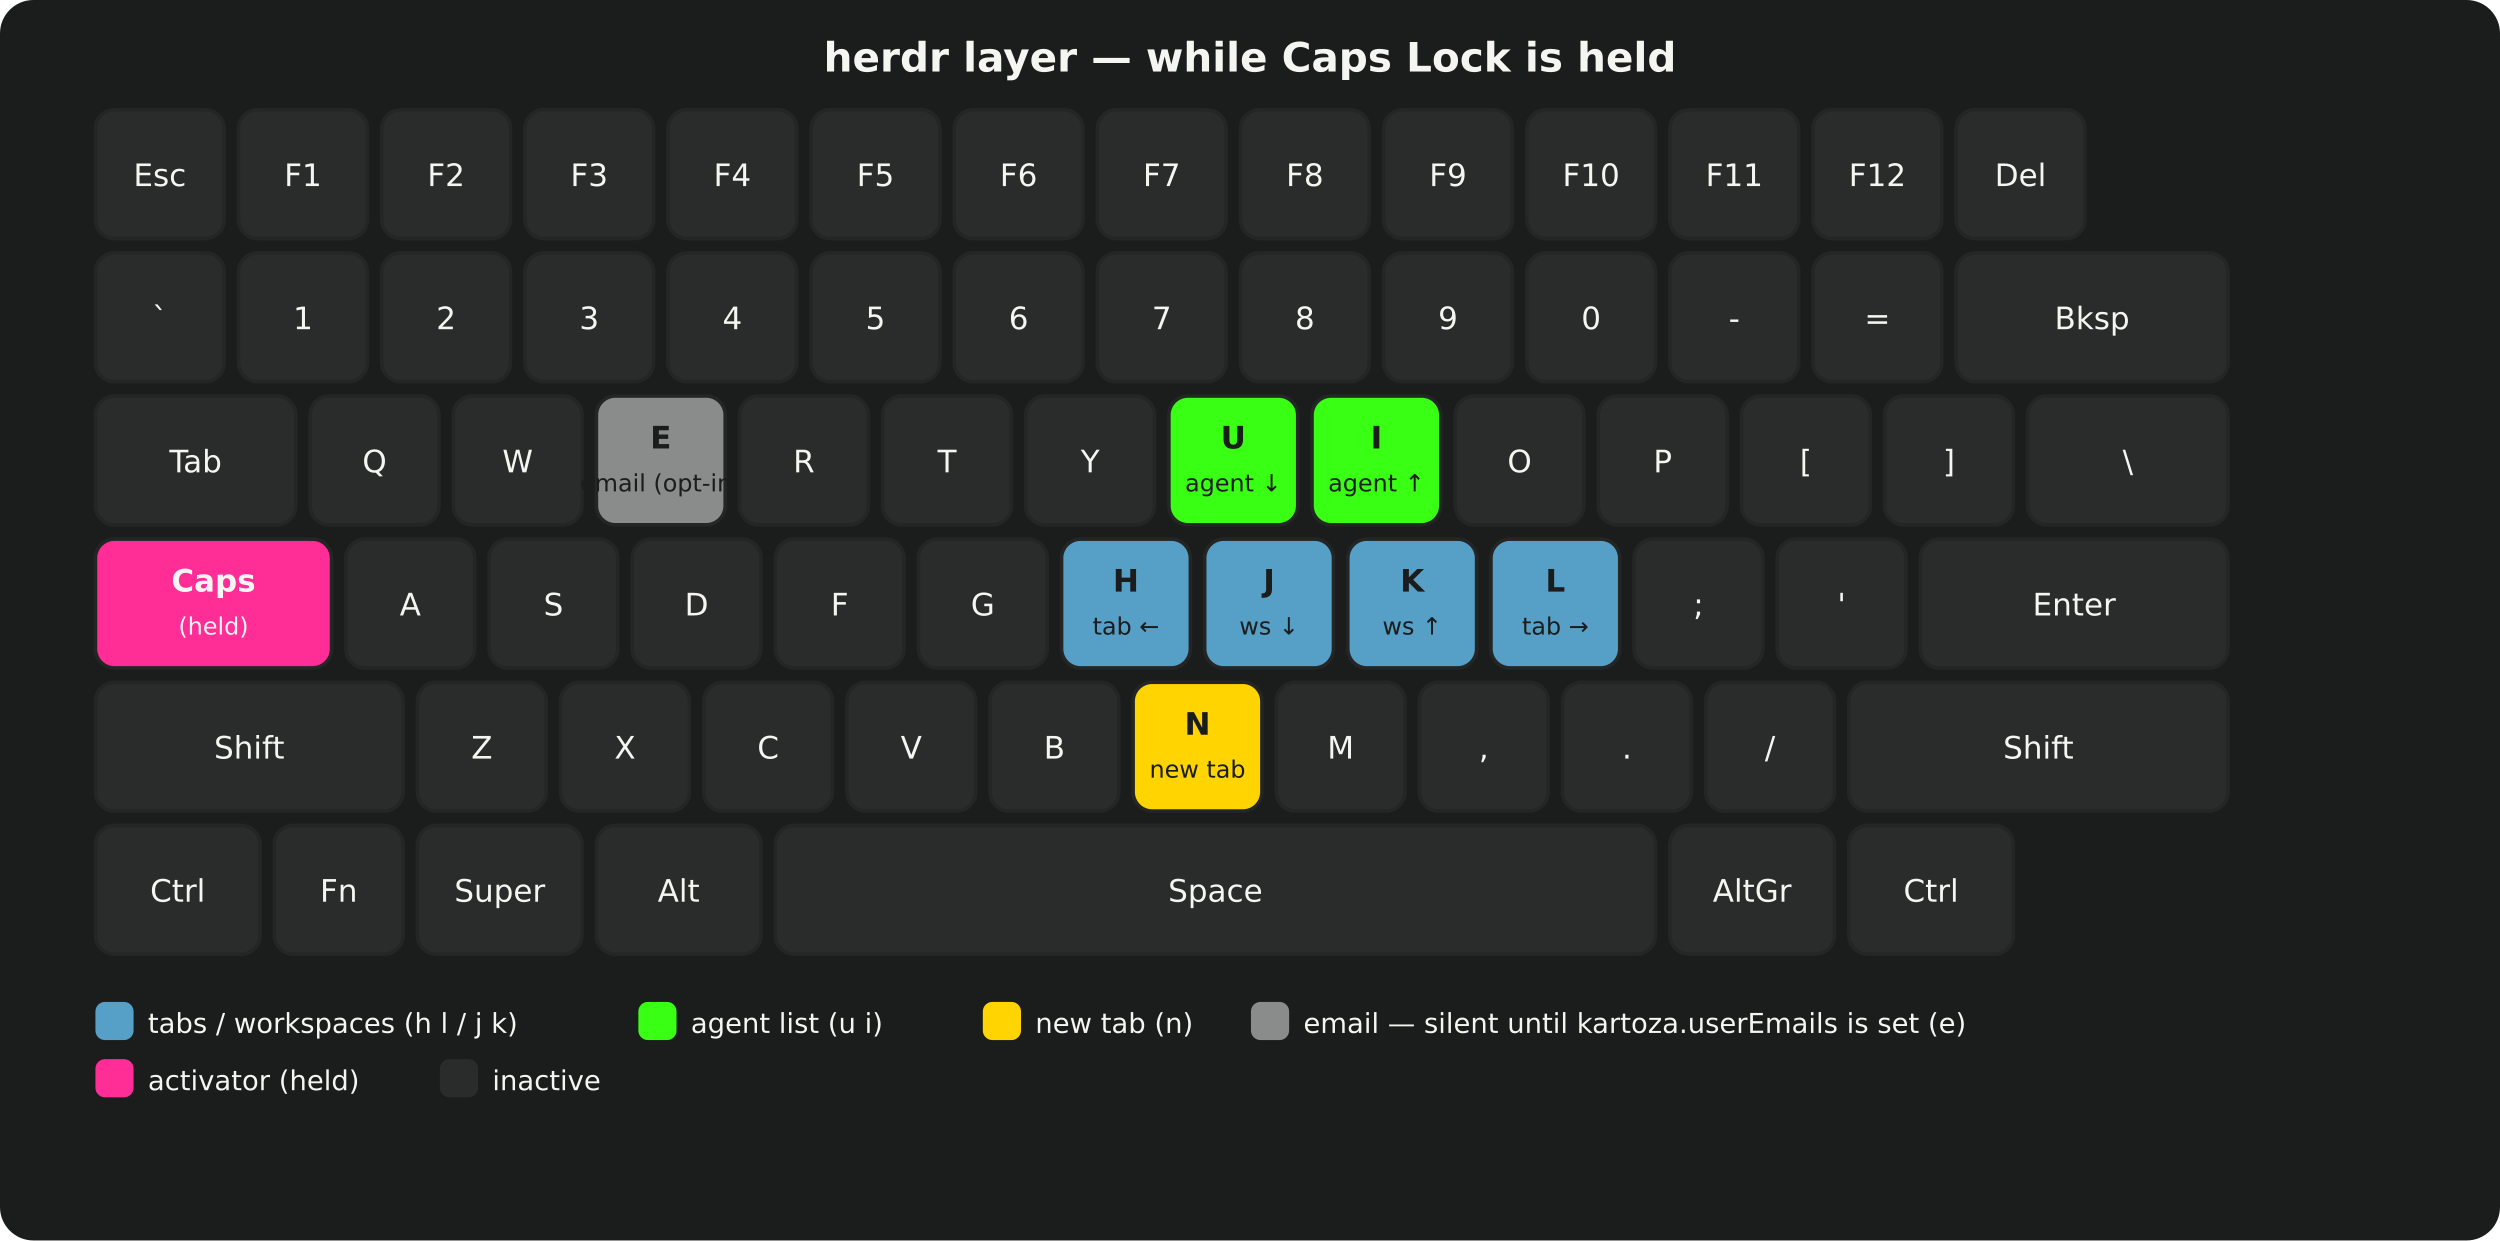
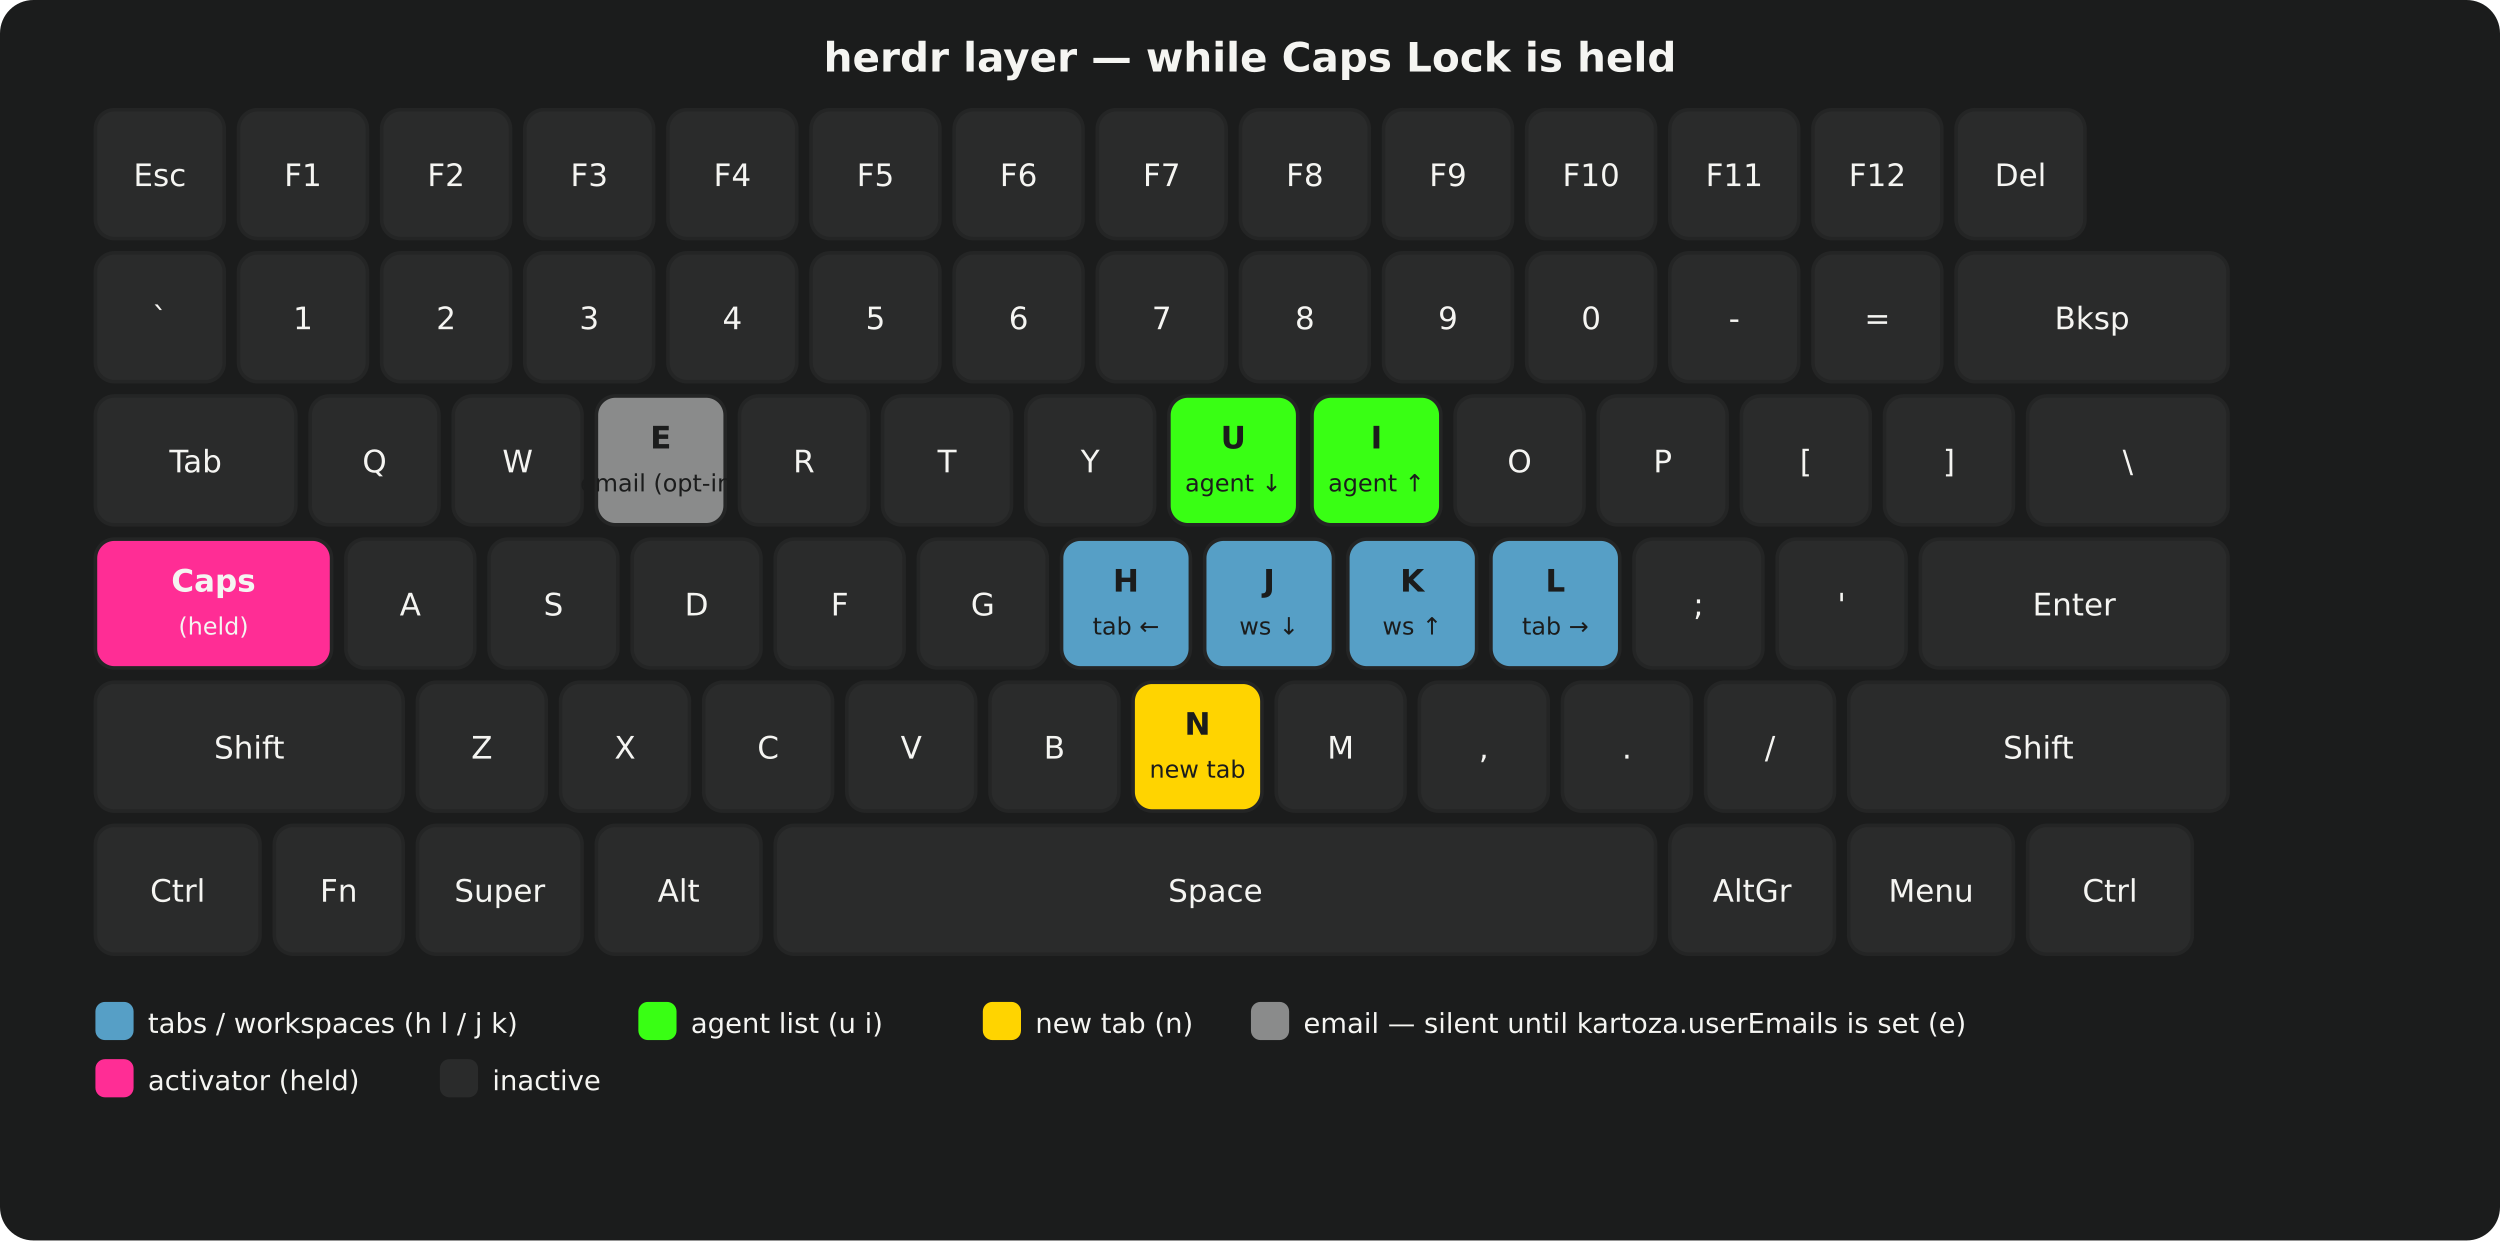
<svg xmlns="http://www.w3.org/2000/svg" width="1048" height="520" viewBox="0 0 1048 520" font-family="Ubuntu, DejaVu Sans, sans-serif">
  <rect width="1048" height="520" rx="14" fill="#1B1C1C" />
  <text x="524.0" y="30" text-anchor="middle" fill="#F5F5F2" font-size="17" font-weight="bold">herdr layer — while Caps Lock is held</text>
  <rect x="40.0" y="46" width="54.0" height="54" rx="8" fill="#2A2B2B" stroke="#242525" stroke-width="1.5" />
  <text x="67.0" y="78.0" text-anchor="middle" fill="#F5F5F2" font-size="13">Esc</text>
  <rect x="100.0" y="46" width="54.0" height="54" rx="8" fill="#2A2B2B" stroke="#242525" stroke-width="1.5" />
  <text x="127.0" y="78.0" text-anchor="middle" fill="#F5F5F2" font-size="13">F1</text>
  <rect x="160.0" y="46" width="54.0" height="54" rx="8" fill="#2A2B2B" stroke="#242525" stroke-width="1.5" />
  <text x="187.0" y="78.0" text-anchor="middle" fill="#F5F5F2" font-size="13">F2</text>
  <rect x="220.0" y="46" width="54.0" height="54" rx="8" fill="#2A2B2B" stroke="#242525" stroke-width="1.5" />
  <text x="247.0" y="78.0" text-anchor="middle" fill="#F5F5F2" font-size="13">F3</text>
  <rect x="280.0" y="46" width="54.0" height="54" rx="8" fill="#2A2B2B" stroke="#242525" stroke-width="1.5" />
  <text x="307.0" y="78.0" text-anchor="middle" fill="#F5F5F2" font-size="13">F4</text>
  <rect x="340.0" y="46" width="54.0" height="54" rx="8" fill="#2A2B2B" stroke="#242525" stroke-width="1.5" />
  <text x="367.0" y="78.0" text-anchor="middle" fill="#F5F5F2" font-size="13">F5</text>
  <rect x="400.0" y="46" width="54.0" height="54" rx="8" fill="#2A2B2B" stroke="#242525" stroke-width="1.5" />
  <text x="427.0" y="78.0" text-anchor="middle" fill="#F5F5F2" font-size="13">F6</text>
  <rect x="460.0" y="46" width="54.0" height="54" rx="8" fill="#2A2B2B" stroke="#242525" stroke-width="1.5" />
  <text x="487.0" y="78.0" text-anchor="middle" fill="#F5F5F2" font-size="13">F7</text>
  <rect x="520.0" y="46" width="54.0" height="54" rx="8" fill="#2A2B2B" stroke="#242525" stroke-width="1.5" />
  <text x="547.0" y="78.0" text-anchor="middle" fill="#F5F5F2" font-size="13">F8</text>
  <rect x="580.0" y="46" width="54.0" height="54" rx="8" fill="#2A2B2B" stroke="#242525" stroke-width="1.5" />
  <text x="607.0" y="78.0" text-anchor="middle" fill="#F5F5F2" font-size="13">F9</text>
  <rect x="640.0" y="46" width="54.0" height="54" rx="8" fill="#2A2B2B" stroke="#242525" stroke-width="1.5" />
  <text x="667.0" y="78.0" text-anchor="middle" fill="#F5F5F2" font-size="13">F10</text>
  <rect x="700.0" y="46" width="54.0" height="54" rx="8" fill="#2A2B2B" stroke="#242525" stroke-width="1.5" />
  <text x="727.0" y="78.0" text-anchor="middle" fill="#F5F5F2" font-size="13">F11</text>
  <rect x="760.0" y="46" width="54.0" height="54" rx="8" fill="#2A2B2B" stroke="#242525" stroke-width="1.5" />
  <text x="787.0" y="78.0" text-anchor="middle" fill="#F5F5F2" font-size="13">F12</text>
  <rect x="820.0" y="46" width="54.0" height="54" rx="8" fill="#2A2B2B" stroke="#242525" stroke-width="1.5" />
  <text x="847.0" y="78.0" text-anchor="middle" fill="#F5F5F2" font-size="13">Del</text>
  <rect x="40.0" y="106" width="54.0" height="54" rx="8" fill="#2A2B2B" stroke="#242525" stroke-width="1.5" />
  <text x="67.0" y="138.0" text-anchor="middle" fill="#F5F5F2" font-size="13">`</text>
  <rect x="100.0" y="106" width="54.0" height="54" rx="8" fill="#2A2B2B" stroke="#242525" stroke-width="1.5" />
  <text x="127.0" y="138.0" text-anchor="middle" fill="#F5F5F2" font-size="13">1</text>
  <rect x="160.0" y="106" width="54.0" height="54" rx="8" fill="#2A2B2B" stroke="#242525" stroke-width="1.5" />
  <text x="187.0" y="138.0" text-anchor="middle" fill="#F5F5F2" font-size="13">2</text>
  <rect x="220.0" y="106" width="54.0" height="54" rx="8" fill="#2A2B2B" stroke="#242525" stroke-width="1.5" />
  <text x="247.0" y="138.0" text-anchor="middle" fill="#F5F5F2" font-size="13">3</text>
  <rect x="280.0" y="106" width="54.0" height="54" rx="8" fill="#2A2B2B" stroke="#242525" stroke-width="1.5" />
  <text x="307.0" y="138.0" text-anchor="middle" fill="#F5F5F2" font-size="13">4</text>
  <rect x="340.0" y="106" width="54.0" height="54" rx="8" fill="#2A2B2B" stroke="#242525" stroke-width="1.5" />
  <text x="367.0" y="138.0" text-anchor="middle" fill="#F5F5F2" font-size="13">5</text>
  <rect x="400.0" y="106" width="54.0" height="54" rx="8" fill="#2A2B2B" stroke="#242525" stroke-width="1.5" />
  <text x="427.0" y="138.0" text-anchor="middle" fill="#F5F5F2" font-size="13">6</text>
  <rect x="460.0" y="106" width="54.0" height="54" rx="8" fill="#2A2B2B" stroke="#242525" stroke-width="1.5" />
  <text x="487.0" y="138.0" text-anchor="middle" fill="#F5F5F2" font-size="13">7</text>
  <rect x="520.0" y="106" width="54.0" height="54" rx="8" fill="#2A2B2B" stroke="#242525" stroke-width="1.5" />
  <text x="547.0" y="138.0" text-anchor="middle" fill="#F5F5F2" font-size="13">8</text>
  <rect x="580.0" y="106" width="54.0" height="54" rx="8" fill="#2A2B2B" stroke="#242525" stroke-width="1.5" />
  <text x="607.0" y="138.0" text-anchor="middle" fill="#F5F5F2" font-size="13">9</text>
  <rect x="640.0" y="106" width="54.0" height="54" rx="8" fill="#2A2B2B" stroke="#242525" stroke-width="1.5" />
  <text x="667.0" y="138.0" text-anchor="middle" fill="#F5F5F2" font-size="13">0</text>
  <rect x="700.0" y="106" width="54.0" height="54" rx="8" fill="#2A2B2B" stroke="#242525" stroke-width="1.5" />
  <text x="727.0" y="138.0" text-anchor="middle" fill="#F5F5F2" font-size="13">-</text>
  <rect x="760.0" y="106" width="54.0" height="54" rx="8" fill="#2A2B2B" stroke="#242525" stroke-width="1.5" />
  <text x="787.0" y="138.0" text-anchor="middle" fill="#F5F5F2" font-size="13">=</text>
  <rect x="820.0" y="106" width="114.0" height="54" rx="8" fill="#2A2B2B" stroke="#242525" stroke-width="1.5" />
  <text x="877.0" y="138.0" text-anchor="middle" fill="#F5F5F2" font-size="13">Bksp</text>
  <rect x="40.0" y="166" width="84.0" height="54" rx="8" fill="#2A2B2B" stroke="#242525" stroke-width="1.5" />
  <text x="82.0" y="198.0" text-anchor="middle" fill="#F5F5F2" font-size="13">Tab</text>
  <rect x="130.0" y="166" width="54.0" height="54" rx="8" fill="#2A2B2B" stroke="#242525" stroke-width="1.5" />
  <text x="157.0" y="198.0" text-anchor="middle" fill="#F5F5F2" font-size="13">Q</text>
  <rect x="190.0" y="166" width="54.0" height="54" rx="8" fill="#2A2B2B" stroke="#242525" stroke-width="1.5" />
  <text x="217.0" y="198.0" text-anchor="middle" fill="#F5F5F2" font-size="13">W</text>
  <rect x="250.0" y="166" width="54.0" height="54" rx="8" fill="#8A8B8B" stroke="#242525" stroke-width="1.5" />
  <text x="277.0" y="188" text-anchor="middle" fill="#1B1C1C" font-size="13" font-weight="bold">E</text>
  <text x="277.0" y="206" text-anchor="middle" fill="#1B1C1C" font-size="10">email (opt-in)</text>
  <rect x="310.0" y="166" width="54.0" height="54" rx="8" fill="#2A2B2B" stroke="#242525" stroke-width="1.5" />
  <text x="337.0" y="198.0" text-anchor="middle" fill="#F5F5F2" font-size="13">R</text>
  <rect x="370.0" y="166" width="54.0" height="54" rx="8" fill="#2A2B2B" stroke="#242525" stroke-width="1.5" />
  <text x="397.0" y="198.0" text-anchor="middle" fill="#F5F5F2" font-size="13">T</text>
  <rect x="430.0" y="166" width="54.0" height="54" rx="8" fill="#2A2B2B" stroke="#242525" stroke-width="1.5" />
  <text x="457.0" y="198.0" text-anchor="middle" fill="#F5F5F2" font-size="13">Y</text>
  <rect x="490.0" y="166" width="54.0" height="54" rx="8" fill="#39FF14" stroke="#242525" stroke-width="1.5" />
  <text x="517.0" y="188" text-anchor="middle" fill="#1B1C1C" font-size="13" font-weight="bold">U</text>
  <text x="517.0" y="206" text-anchor="middle" fill="#1B1C1C" font-size="10">agent ↓</text>
  <rect x="550.0" y="166" width="54.0" height="54" rx="8" fill="#39FF14" stroke="#242525" stroke-width="1.5" />
  <text x="577.0" y="188" text-anchor="middle" fill="#1B1C1C" font-size="13" font-weight="bold">I</text>
  <text x="577.0" y="206" text-anchor="middle" fill="#1B1C1C" font-size="10">agent ↑</text>
  <rect x="610.0" y="166" width="54.0" height="54" rx="8" fill="#2A2B2B" stroke="#242525" stroke-width="1.5" />
  <text x="637.0" y="198.0" text-anchor="middle" fill="#F5F5F2" font-size="13">O</text>
  <rect x="670.0" y="166" width="54.0" height="54" rx="8" fill="#2A2B2B" stroke="#242525" stroke-width="1.5" />
  <text x="697.0" y="198.0" text-anchor="middle" fill="#F5F5F2" font-size="13">P</text>
  <rect x="730.0" y="166" width="54.0" height="54" rx="8" fill="#2A2B2B" stroke="#242525" stroke-width="1.5" />
  <text x="757.0" y="198.0" text-anchor="middle" fill="#F5F5F2" font-size="13">[</text>
  <rect x="790.0" y="166" width="54.0" height="54" rx="8" fill="#2A2B2B" stroke="#242525" stroke-width="1.5" />
  <text x="817.0" y="198.0" text-anchor="middle" fill="#F5F5F2" font-size="13">]</text>
  <rect x="850.0" y="166" width="84.0" height="54" rx="8" fill="#2A2B2B" stroke="#242525" stroke-width="1.5" />
  <text x="892.0" y="198.0" text-anchor="middle" fill="#F5F5F2" font-size="13">\</text>
  <rect x="40.0" y="226" width="99.0" height="54" rx="8" fill="#FF2D95" stroke="#242525" stroke-width="1.5" />
  <text x="89.5" y="248" text-anchor="middle" fill="#F5F5F2" font-size="13" font-weight="bold">Caps</text>
  <text x="89.5" y="266" text-anchor="middle" fill="#F5F5F2" font-size="10">(held)</text>
  <rect x="145.0" y="226" width="54.0" height="54" rx="8" fill="#2A2B2B" stroke="#242525" stroke-width="1.5" />
  <text x="172.0" y="258.0" text-anchor="middle" fill="#F5F5F2" font-size="13">A</text>
  <rect x="205.0" y="226" width="54.0" height="54" rx="8" fill="#2A2B2B" stroke="#242525" stroke-width="1.5" />
  <text x="232.0" y="258.0" text-anchor="middle" fill="#F5F5F2" font-size="13">S</text>
  <rect x="265.0" y="226" width="54.0" height="54" rx="8" fill="#2A2B2B" stroke="#242525" stroke-width="1.5" />
  <text x="292.0" y="258.0" text-anchor="middle" fill="#F5F5F2" font-size="13">D</text>
  <rect x="325.0" y="226" width="54.0" height="54" rx="8" fill="#2A2B2B" stroke="#242525" stroke-width="1.5" />
  <text x="352.0" y="258.0" text-anchor="middle" fill="#F5F5F2" font-size="13">F</text>
  <rect x="385.0" y="226" width="54.0" height="54" rx="8" fill="#2A2B2B" stroke="#242525" stroke-width="1.5" />
  <text x="412.0" y="258.0" text-anchor="middle" fill="#F5F5F2" font-size="13">G</text>
  <rect x="445.0" y="226" width="54.0" height="54" rx="8" fill="#569FC6" stroke="#242525" stroke-width="1.5" />
  <text x="472.0" y="248" text-anchor="middle" fill="#1B1C1C" font-size="13" font-weight="bold">H</text>
  <text x="472.0" y="266" text-anchor="middle" fill="#1B1C1C" font-size="10">tab ←</text>
  <rect x="505.0" y="226" width="54.0" height="54" rx="8" fill="#569FC6" stroke="#242525" stroke-width="1.5" />
  <text x="532.0" y="248" text-anchor="middle" fill="#1B1C1C" font-size="13" font-weight="bold">J</text>
  <text x="532.0" y="266" text-anchor="middle" fill="#1B1C1C" font-size="10">ws ↓</text>
  <rect x="565.0" y="226" width="54.0" height="54" rx="8" fill="#569FC6" stroke="#242525" stroke-width="1.5" />
  <text x="592.0" y="248" text-anchor="middle" fill="#1B1C1C" font-size="13" font-weight="bold">K</text>
  <text x="592.0" y="266" text-anchor="middle" fill="#1B1C1C" font-size="10">ws ↑</text>
  <rect x="625.0" y="226" width="54.0" height="54" rx="8" fill="#569FC6" stroke="#242525" stroke-width="1.5" />
  <text x="652.0" y="248" text-anchor="middle" fill="#1B1C1C" font-size="13" font-weight="bold">L</text>
  <text x="652.0" y="266" text-anchor="middle" fill="#1B1C1C" font-size="10">tab →</text>
  <rect x="685.0" y="226" width="54.0" height="54" rx="8" fill="#2A2B2B" stroke="#242525" stroke-width="1.5" />
  <text x="712.0" y="258.0" text-anchor="middle" fill="#F5F5F2" font-size="13">;</text>
  <rect x="745.0" y="226" width="54.0" height="54" rx="8" fill="#2A2B2B" stroke="#242525" stroke-width="1.5" />
  <text x="772.0" y="258.0" text-anchor="middle" fill="#F5F5F2" font-size="13">'</text>
  <rect x="805.0" y="226" width="129.0" height="54" rx="8" fill="#2A2B2B" stroke="#242525" stroke-width="1.5" />
  <text x="869.5" y="258.0" text-anchor="middle" fill="#F5F5F2" font-size="13">Enter</text>
  <rect x="40.0" y="286" width="129.0" height="54" rx="8" fill="#2A2B2B" stroke="#242525" stroke-width="1.5" />
  <text x="104.5" y="318.0" text-anchor="middle" fill="#F5F5F2" font-size="13">Shift</text>
  <rect x="175.0" y="286" width="54.0" height="54" rx="8" fill="#2A2B2B" stroke="#242525" stroke-width="1.5" />
  <text x="202.0" y="318.0" text-anchor="middle" fill="#F5F5F2" font-size="13">Z</text>
  <rect x="235.0" y="286" width="54.0" height="54" rx="8" fill="#2A2B2B" stroke="#242525" stroke-width="1.5" />
  <text x="262.0" y="318.0" text-anchor="middle" fill="#F5F5F2" font-size="13">X</text>
  <rect x="295.0" y="286" width="54.0" height="54" rx="8" fill="#2A2B2B" stroke="#242525" stroke-width="1.5" />
  <text x="322.0" y="318.0" text-anchor="middle" fill="#F5F5F2" font-size="13">C</text>
  <rect x="355.0" y="286" width="54.0" height="54" rx="8" fill="#2A2B2B" stroke="#242525" stroke-width="1.5" />
  <text x="382.0" y="318.0" text-anchor="middle" fill="#F5F5F2" font-size="13">V</text>
  <rect x="415.0" y="286" width="54.0" height="54" rx="8" fill="#2A2B2B" stroke="#242525" stroke-width="1.5" />
  <text x="442.0" y="318.0" text-anchor="middle" fill="#F5F5F2" font-size="13">B</text>
  <rect x="475.0" y="286" width="54.0" height="54" rx="8" fill="#FFD400" stroke="#242525" stroke-width="1.5" />
  <text x="502.0" y="308" text-anchor="middle" fill="#1B1C1C" font-size="13" font-weight="bold">N</text>
  <text x="502.0" y="326" text-anchor="middle" fill="#1B1C1C" font-size="10">new tab</text>
  <rect x="535.0" y="286" width="54.0" height="54" rx="8" fill="#2A2B2B" stroke="#242525" stroke-width="1.5" />
  <text x="562.0" y="318.0" text-anchor="middle" fill="#F5F5F2" font-size="13">M</text>
  <rect x="595.0" y="286" width="54.0" height="54" rx="8" fill="#2A2B2B" stroke="#242525" stroke-width="1.5" />
  <text x="622.0" y="318.0" text-anchor="middle" fill="#F5F5F2" font-size="13">,</text>
  <rect x="655.0" y="286" width="54.0" height="54" rx="8" fill="#2A2B2B" stroke="#242525" stroke-width="1.5" />
  <text x="682.0" y="318.0" text-anchor="middle" fill="#F5F5F2" font-size="13">.</text>
  <rect x="715.0" y="286" width="54.0" height="54" rx="8" fill="#2A2B2B" stroke="#242525" stroke-width="1.5" />
  <text x="742.0" y="318.0" text-anchor="middle" fill="#F5F5F2" font-size="13">/</text>
  <rect x="775.0" y="286" width="159.0" height="54" rx="8" fill="#2A2B2B" stroke="#242525" stroke-width="1.5" />
  <text x="854.5" y="318.0" text-anchor="middle" fill="#F5F5F2" font-size="13">Shift</text>
  <rect x="40.0" y="346" width="69.0" height="54" rx="8" fill="#2A2B2B" stroke="#242525" stroke-width="1.5" />
  <text x="74.5" y="378.0" text-anchor="middle" fill="#F5F5F2" font-size="13">Ctrl</text>
  <rect x="115.0" y="346" width="54.0" height="54" rx="8" fill="#2A2B2B" stroke="#242525" stroke-width="1.5" />
  <text x="142.0" y="378.0" text-anchor="middle" fill="#F5F5F2" font-size="13">Fn</text>
  <rect x="175.0" y="346" width="69.0" height="54" rx="8" fill="#2A2B2B" stroke="#242525" stroke-width="1.5" />
  <text x="209.5" y="378.0" text-anchor="middle" fill="#F5F5F2" font-size="13">Super</text>
  <rect x="250.0" y="346" width="69.0" height="54" rx="8" fill="#2A2B2B" stroke="#242525" stroke-width="1.5" />
  <text x="284.5" y="378.0" text-anchor="middle" fill="#F5F5F2" font-size="13">Alt</text>
  <rect x="325.0" y="346" width="369.0" height="54" rx="8" fill="#2A2B2B" stroke="#242525" stroke-width="1.5" />
  <text x="509.5" y="378.0" text-anchor="middle" fill="#F5F5F2" font-size="13">Space</text>
  <rect x="700.0" y="346" width="69.0" height="54" rx="8" fill="#2A2B2B" stroke="#242525" stroke-width="1.5" />
  <text x="734.5" y="378.0" text-anchor="middle" fill="#F5F5F2" font-size="13">AltGr</text>
  <rect x="775.0" y="346" width="69.0" height="54" rx="8" fill="#2A2B2B" stroke="#242525" stroke-width="1.5" />
-   <text x="809.5" y="378.0" text-anchor="middle" fill="#F5F5F2" font-size="13">Ctrl</text>
+   <text x="809.5" y="378.0" text-anchor="middle" fill="#F5F5F2" font-size="13">Menu</text>
+   <rect x="850.0" y="346" width="69.0" height="54" rx="8" fill="#2A2B2B" stroke="#242525" stroke-width="1.5" />
+   <text x="884.5" y="378.0" text-anchor="middle" fill="#F5F5F2" font-size="13">Ctrl</text>
  <rect x="40.0" y="420" width="16" height="16" rx="4" fill="#569FC6" />
  <text x="62.0" y="433" fill="#F5F5F2" font-size="11.5">tabs / workspaces (h l / j k)</text>
  <rect x="267.6" y="420" width="16" height="16" rx="4" fill="#39FF14" />
  <text x="289.6" y="433" fill="#F5F5F2" font-size="11.5">agent list (u i)</text>
  <rect x="412.0" y="420" width="16" height="16" rx="4" fill="#FFD400" />
  <text x="434.0" y="433" fill="#F5F5F2" font-size="11.5">new tab (n)</text>
  <rect x="524.4" y="420" width="16" height="16" rx="4" fill="#8A8B8B" />
  <text x="546.4" y="433" fill="#F5F5F2" font-size="11.5">email — silent until kartoza.userEmails is set (e)</text>
  <rect x="40.0" y="444" width="16" height="16" rx="4" fill="#FF2D95" />
  <text x="62.0" y="457" fill="#F5F5F2" font-size="11.5">activator (held)</text>
  <rect x="184.4" y="444" width="16" height="16" rx="4" fill="#2A2B2B" />
  <text x="206.4" y="457" fill="#F5F5F2" font-size="11.5">inactive</text>
</svg>
